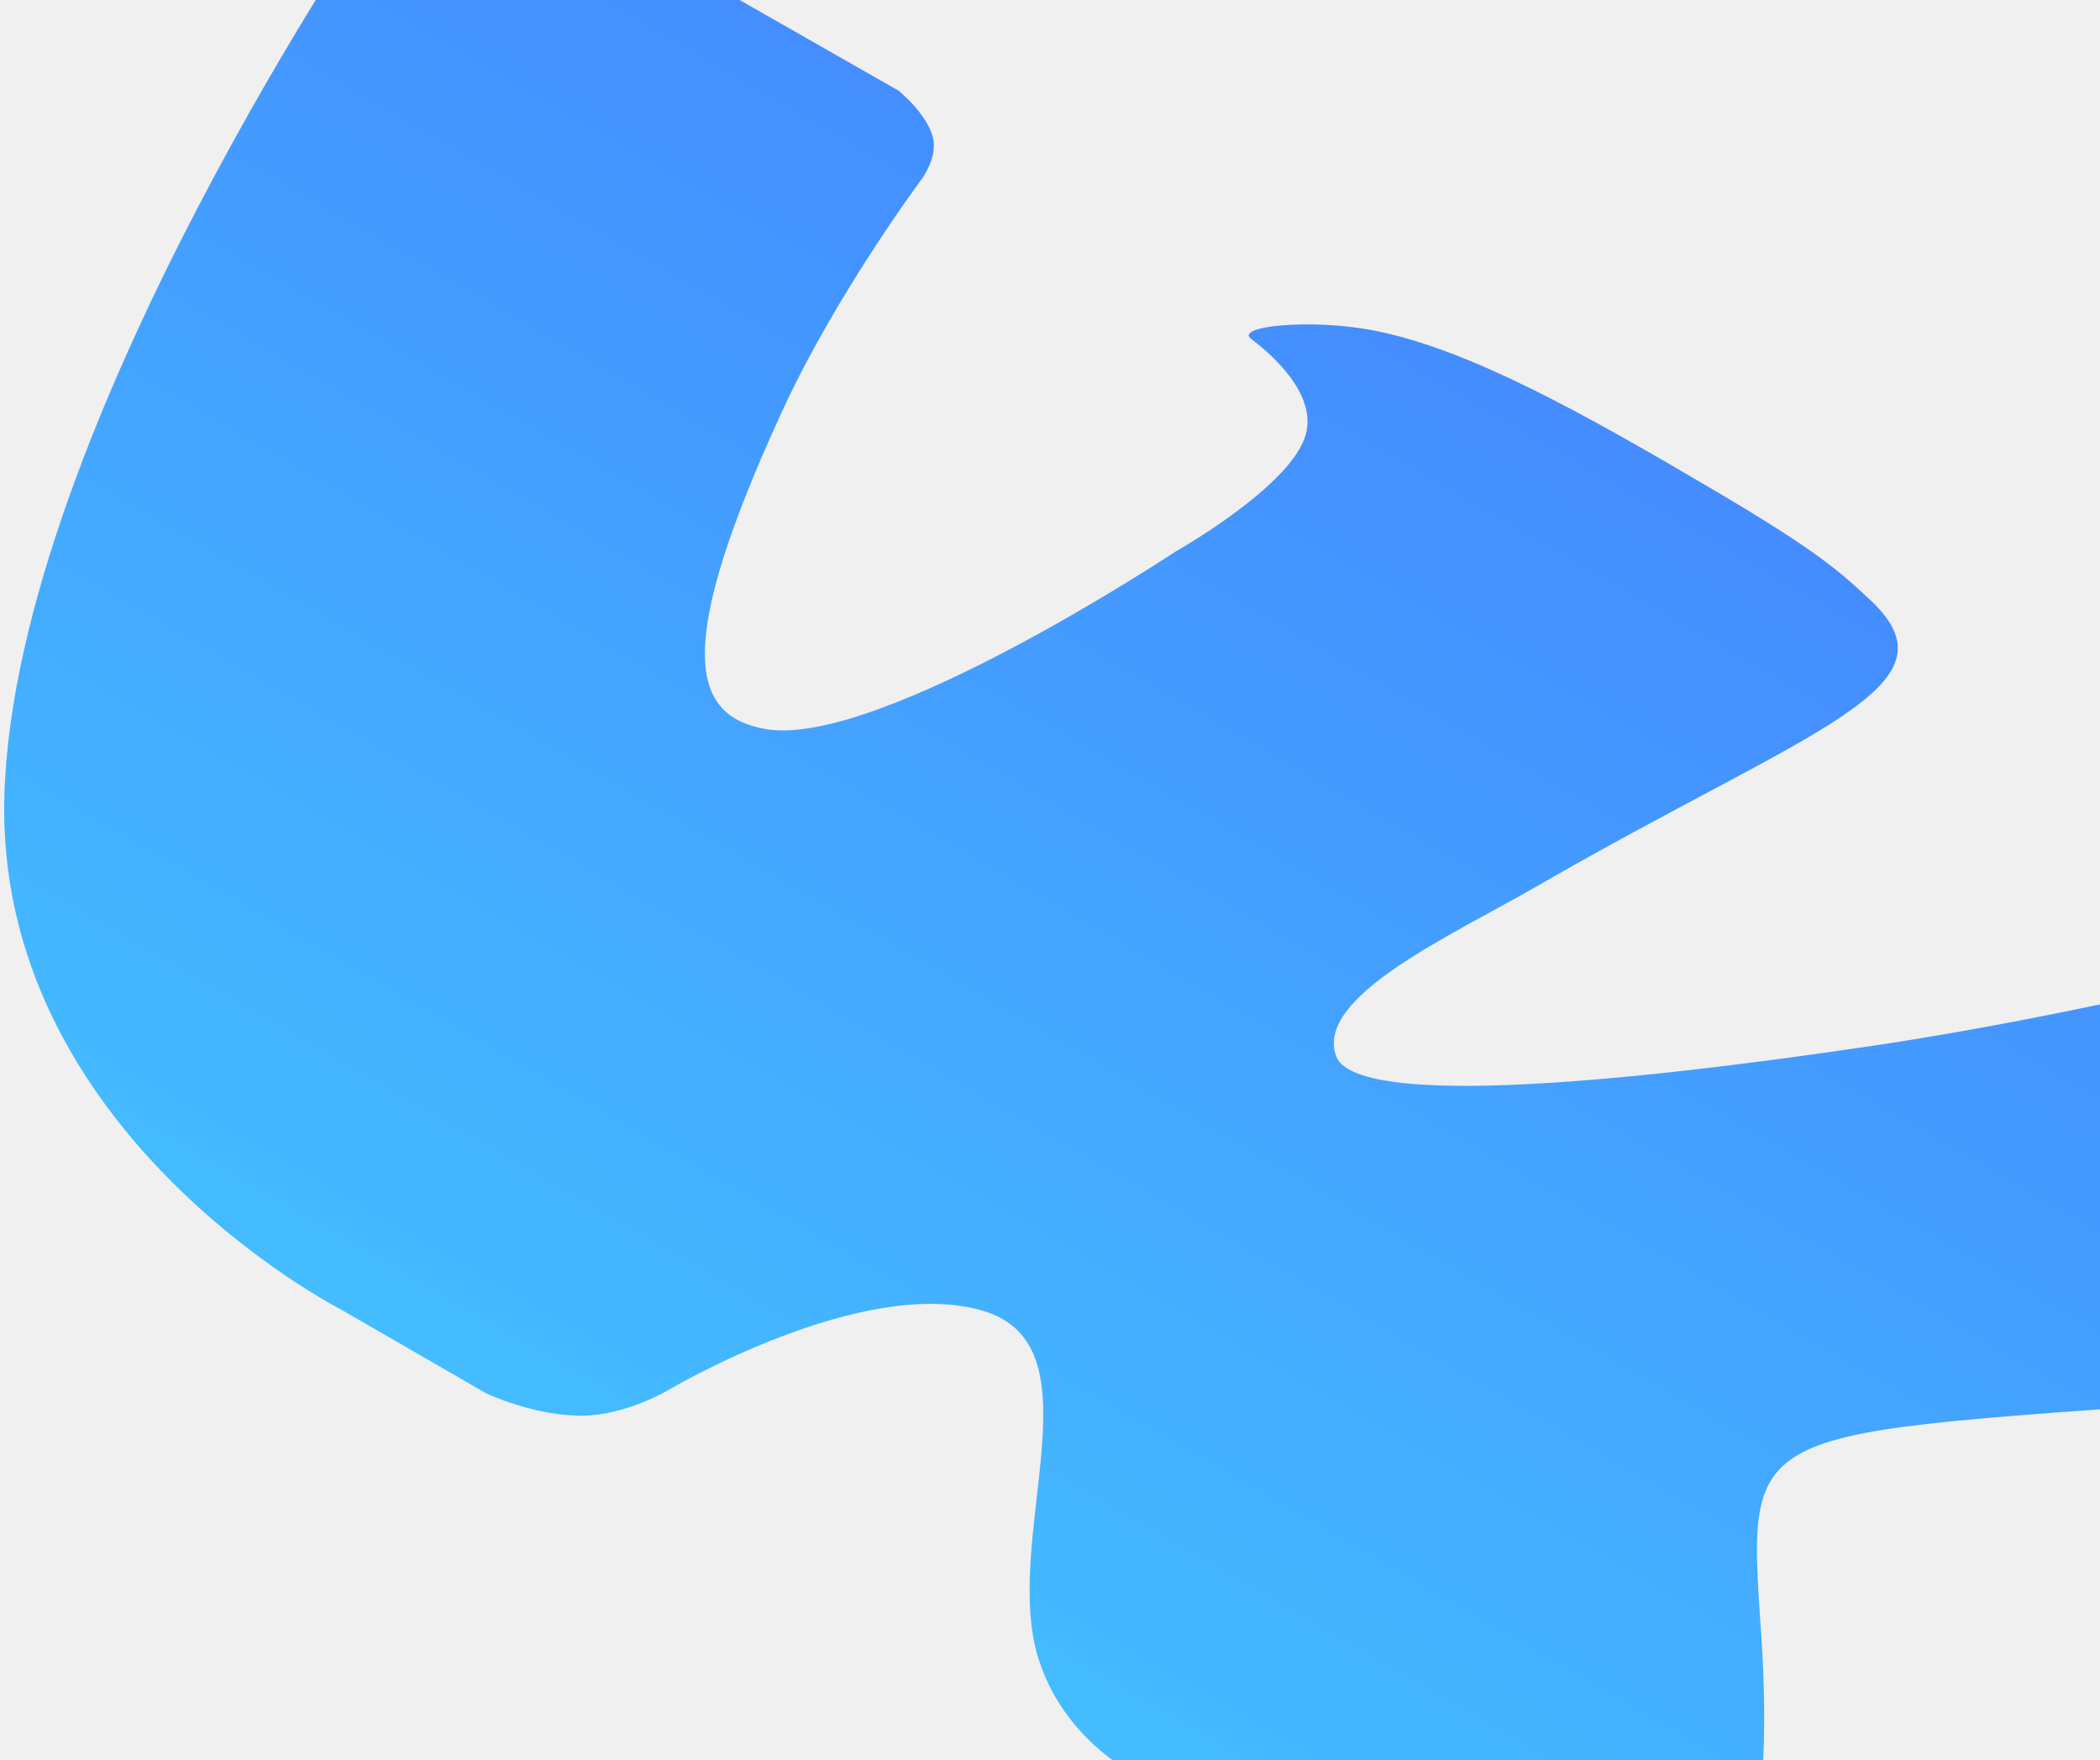
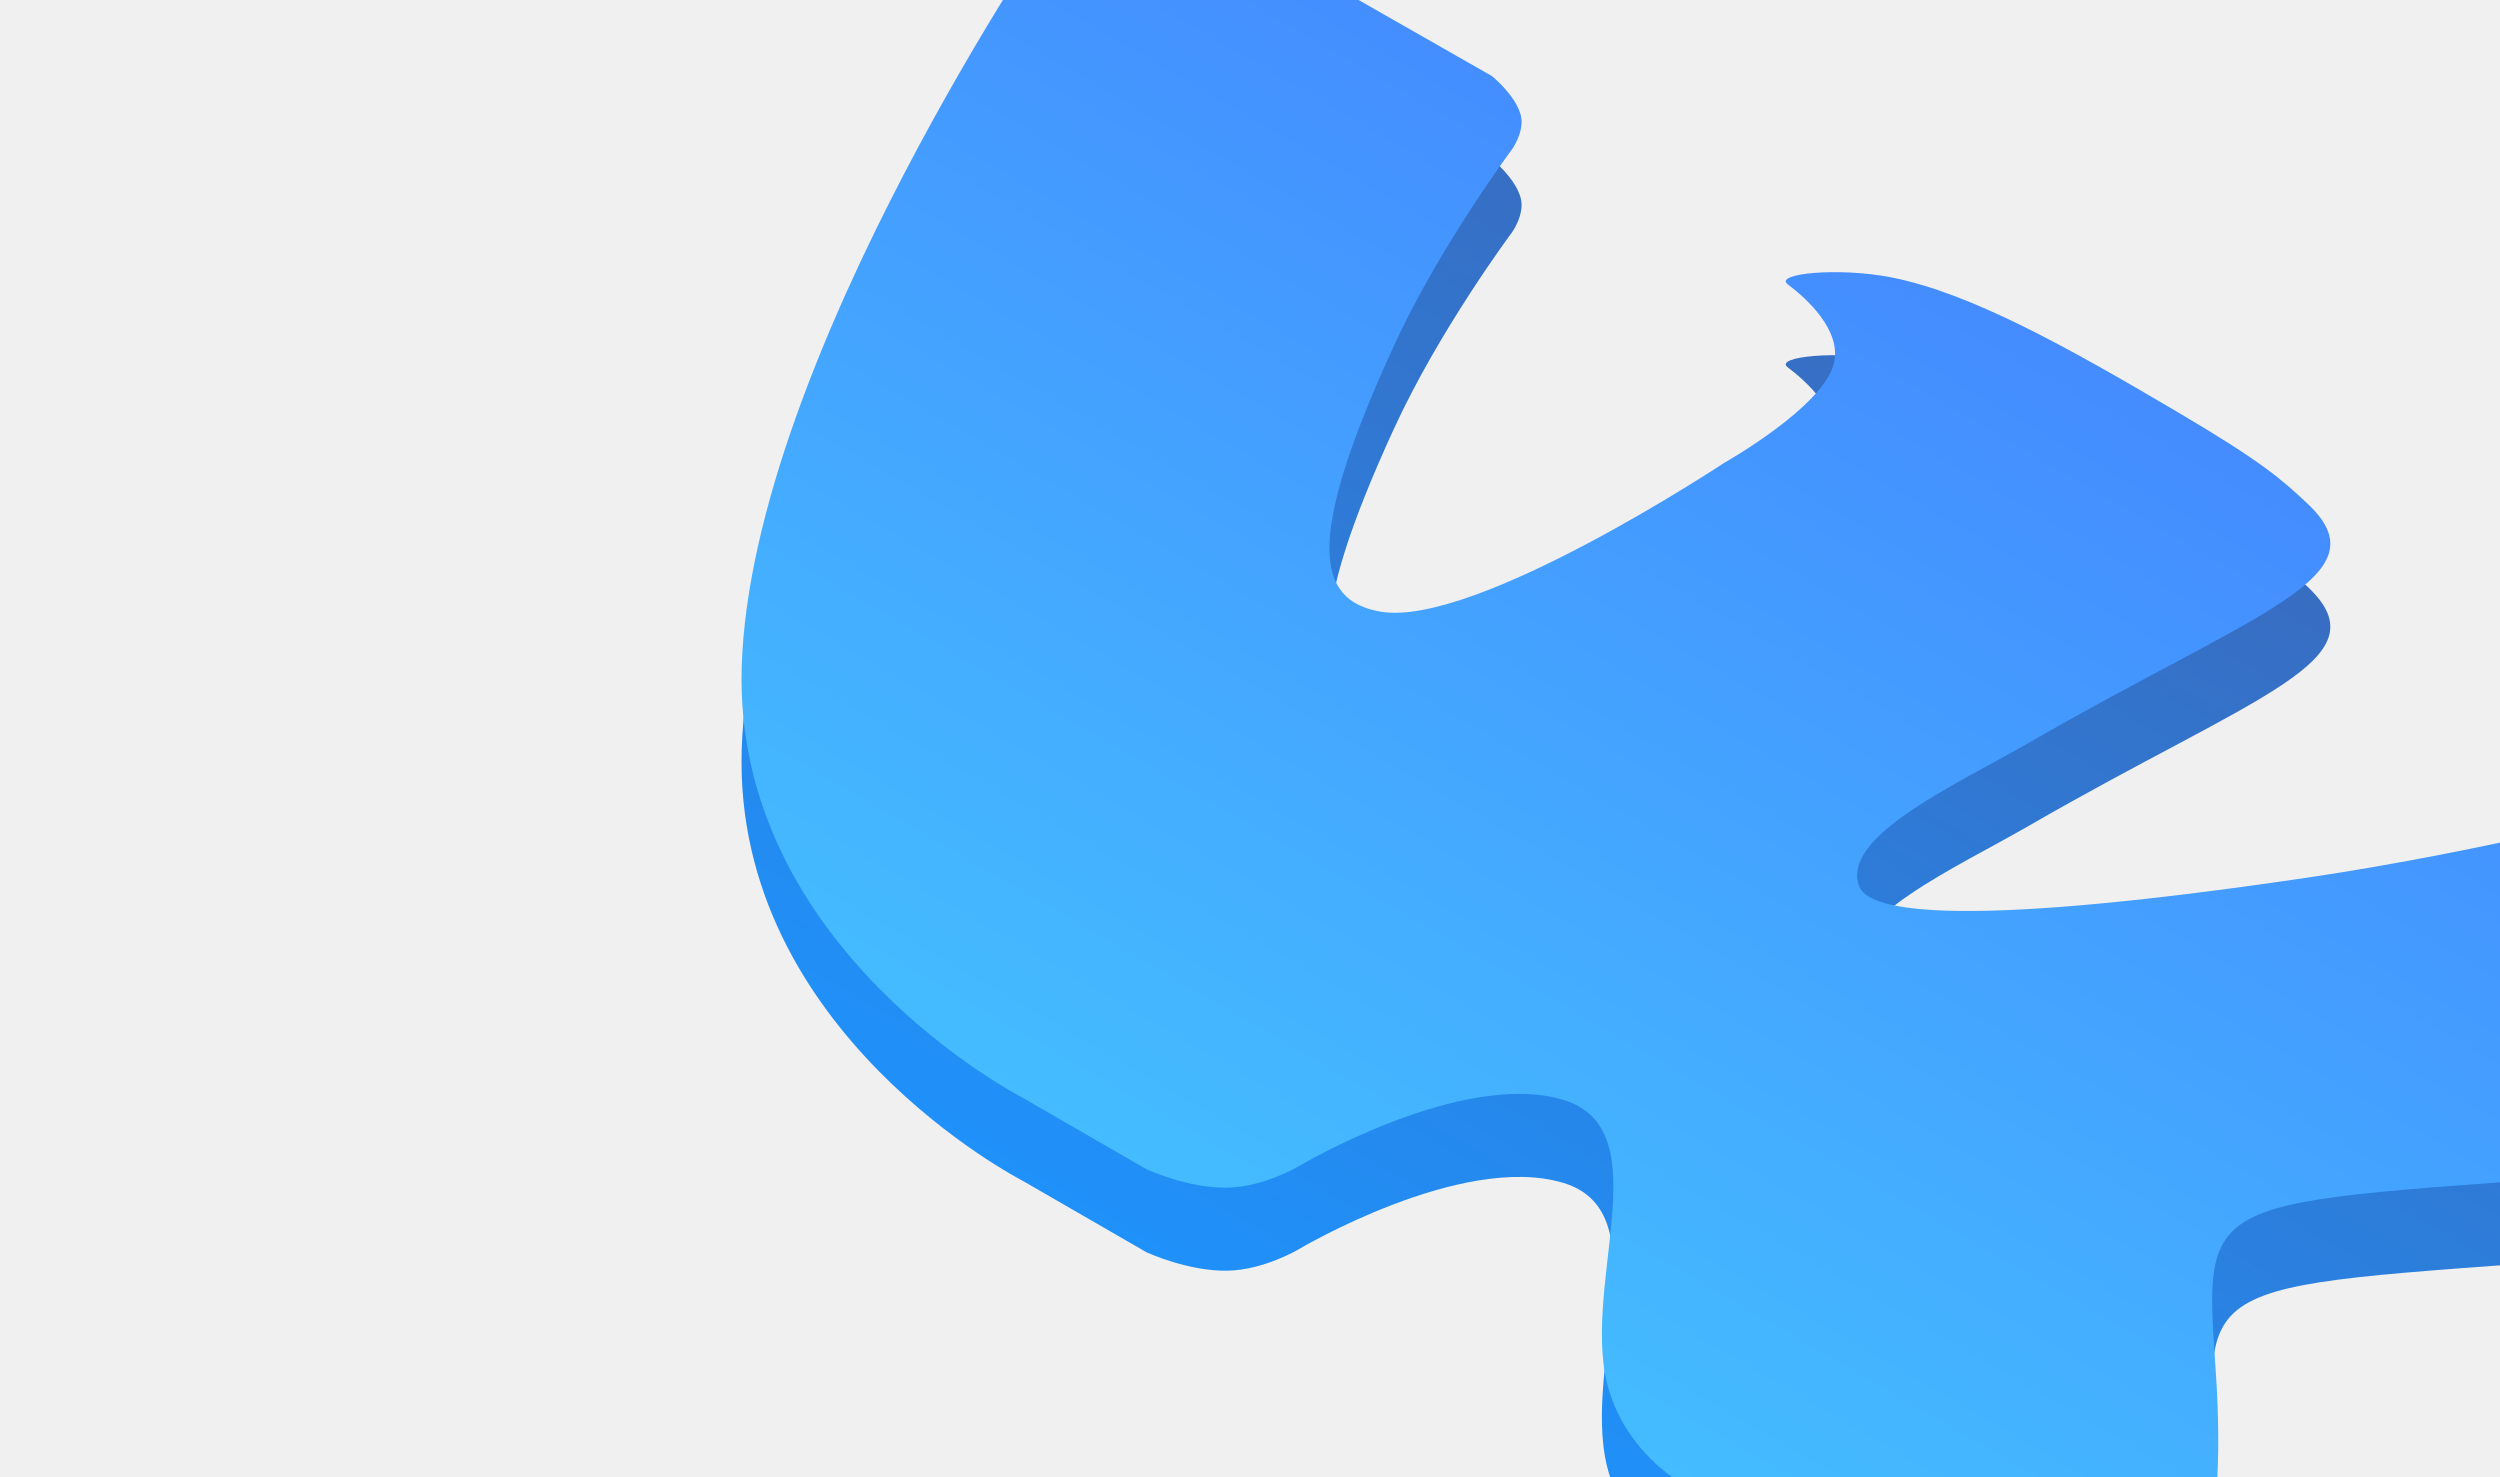
- <svg xmlns="http://www.w3.org/2000/svg" width="191" height="160" fill="none">
-   <path d="M156.82 176.422c.402-.929 4.743-7.747 3.371-27.704-1.433-20.894-1.728-17.806 50.985-22.074 32.104-2.599 48.799-5.866 51.85-9.621 2.912-3.578-8.44-8.745-8.44-8.745l-33.947-19.371s-2.164-1.637-5.135-2.078c-2.901-.416-6.581.363-6.581.363s-19.517 5.09-38.692 7.926c-40.451 5.991-47.815 3.288-48.694.959-2.039-5.42 10.5-11.006 18.38-15.555 24.632-14.22 38.65-17.985 30.241-25.904-2.798-2.632-4.907-4.526-14.202-10.005-11.92-7.027-22.295-12.823-30.874-14.533-5.719-1.14-12.858-.438-11.285.744 1.939 1.458 5.932 4.99 4.981 8.634-1.213 4.705-11.874 10.713-11.874 10.713S79.907 68.06 69.661 66.306c-7.036-1.207-8.24-7.725 1.42-28.782 4.94-10.78 12.809-21.32 12.809-21.32s1.434-1.979.95-3.758c-.583-2.16-3.113-4.2-3.113-4.2L49.437-10.17s-4.956-2.7-8.806-2.52c-3.431.166-5.813 3.21-5.813 3.21S1.45 38.8.4 72.249c-.935 30.675 30.463 46.753 30.463 46.753l13.422 7.748s4.505 2.084 8.79 1.993c3.95-.075 7.707-2.325 7.707-2.325s17.659-10.503 28.667-7.197c10.84 3.258 1.503 20.871 5.05 31.775 2.682 8.243 10.398 11.229 10.398 11.229l30.422 17.079s16.66 8.505 21.5-2.881z" fill="url(#paint0_linear)" />
+ <svg xmlns="http://www.w3.org/2000/svg" width="271" height="160" fill="none">
+   <g clip-path="url(#clip0)">
+     <path d="M236.82 185.422c.402-.929 4.743-7.747 3.371-27.704-1.433-20.894-1.728-17.806 50.985-22.074 32.104-2.599 48.799-5.866 51.85-9.621 2.912-3.578-8.44-8.745-8.44-8.745l-33.947-19.371s-2.164-1.637-5.135-2.078c-2.901-.416-6.581.363-6.581.363s-19.517 5.091-38.692 7.926c-40.451 5.991-47.815 3.288-48.694.958-2.039-5.42 10.5-11.005 18.38-15.554 24.632-14.22 38.65-17.985 30.241-25.904-2.798-2.632-4.907-4.526-14.202-10.005-11.92-7.027-22.295-12.823-30.874-14.533-5.719-1.14-12.858-.438-11.285.744 1.939 1.459 5.932 4.99 4.981 8.635-1.213 4.703-11.874 10.712-11.874 10.712s-26.997 17.888-37.243 16.135c-7.036-1.207-8.24-7.725 1.419-28.782 4.941-10.78 12.81-21.32 12.81-21.32s1.434-1.979.95-3.758c-.583-2.16-3.113-4.2-3.113-4.2L129.437-1.17s-4.956-2.7-8.806-2.52c-3.431.166-5.813 3.21-5.813 3.21S81.45 47.8 80.401 81.249c-.935 30.675 30.463 46.753 30.463 46.753l13.422 7.748s4.505 2.084 8.79 1.993c3.949-.075 7.707-2.325 7.707-2.325s17.659-10.503 28.667-7.197c10.84 3.258 1.503 20.871 5.05 31.775 2.682 8.243 10.398 11.229 10.398 11.229l30.422 17.079s16.66 8.505 21.5-2.881z" fill="url(#paint0_linear)" />
+   </g>
+   <g clip-path="url(#clip1)">
+     <path d="M236.82 176.422c.402-.929 4.743-7.747 3.371-27.704-1.433-20.894-1.728-17.806 50.985-22.074 32.104-2.599 48.799-5.866 51.85-9.621 2.912-3.578-8.44-8.745-8.44-8.745l-33.947-19.371s-2.164-1.637-5.135-2.078c-2.901-.416-6.581.363-6.581.363s-19.517 5.09-38.692 7.926c-40.451 5.991-47.815 3.288-48.694.959-2.039-5.42 10.5-11.006 18.38-15.555 24.632-14.22 38.65-17.985 30.241-25.904-2.798-2.632-4.907-4.526-14.202-10.005-11.92-7.027-22.295-12.823-30.874-14.533-5.719-1.14-12.858-.438-11.285.744 1.939 1.458 5.932 4.99 4.981 8.634-1.213 4.705-11.874 10.713-11.874 10.713s-26.997 17.888-37.243 16.135c-7.036-1.207-8.24-7.725 1.419-28.782 4.941-10.78 12.81-21.32 12.81-21.32s1.434-1.979.95-3.758c-.583-2.16-3.113-4.2-3.113-4.2l-32.29-18.416s-4.956-2.7-8.806-2.52c-3.431.166-5.813 3.21-5.813 3.21S81.45 38.8 80.401 72.249c-.935 30.675 30.463 46.753 30.463 46.753l13.422 7.748s4.505 2.084 8.79 1.993c3.949-.075 7.707-2.325 7.707-2.325s17.659-10.503 28.667-7.197c10.84 3.258 1.503 20.871 5.05 31.775 2.682 8.243 10.398 11.229 10.398 11.229l30.422 17.079s16.66 8.505 21.5-2.881z" fill="url(#paint1_linear)" />
+   </g>
  <defs>
-     <linearGradient id="paint0_linear" x1="160.27" y1="47.069" x2="96.508" y2="157.517" gradientUnits="userSpaceOnUse">
+     <linearGradient id="paint0_linear" x1="240.27" y1="56.069" x2="176.508" y2="166.517" gradientUnits="userSpaceOnUse">
+       <stop stop-color="#448CFF" />
+       <stop offset="0" stop-color="#386DC1" />
+       <stop offset="1" stop-color="#1F91FA" />
+     </linearGradient>
+     <linearGradient id="paint1_linear" x1="240.27" y1="47.069" x2="176.508" y2="157.517" gradientUnits="userSpaceOnUse">
      <stop stop-color="#448CFF" />
      <stop offset="1" stop-color="#44BCFF" />
    </linearGradient>
+     <clipPath id="clip0">
+       <path transform="scale(1.22477 .70706) rotate(45 67.768 120.148)" fill="#fff" d="M0 0h259.382v148.218H0z" />
+     </clipPath>
+     <clipPath id="clip1">
+       <path transform="scale(1.22477 .70706) rotate(45 83.133 113.784)" fill="#fff" d="M0 0h259.382v148.218H0z" />
+     </clipPath>
  </defs>
</svg>
